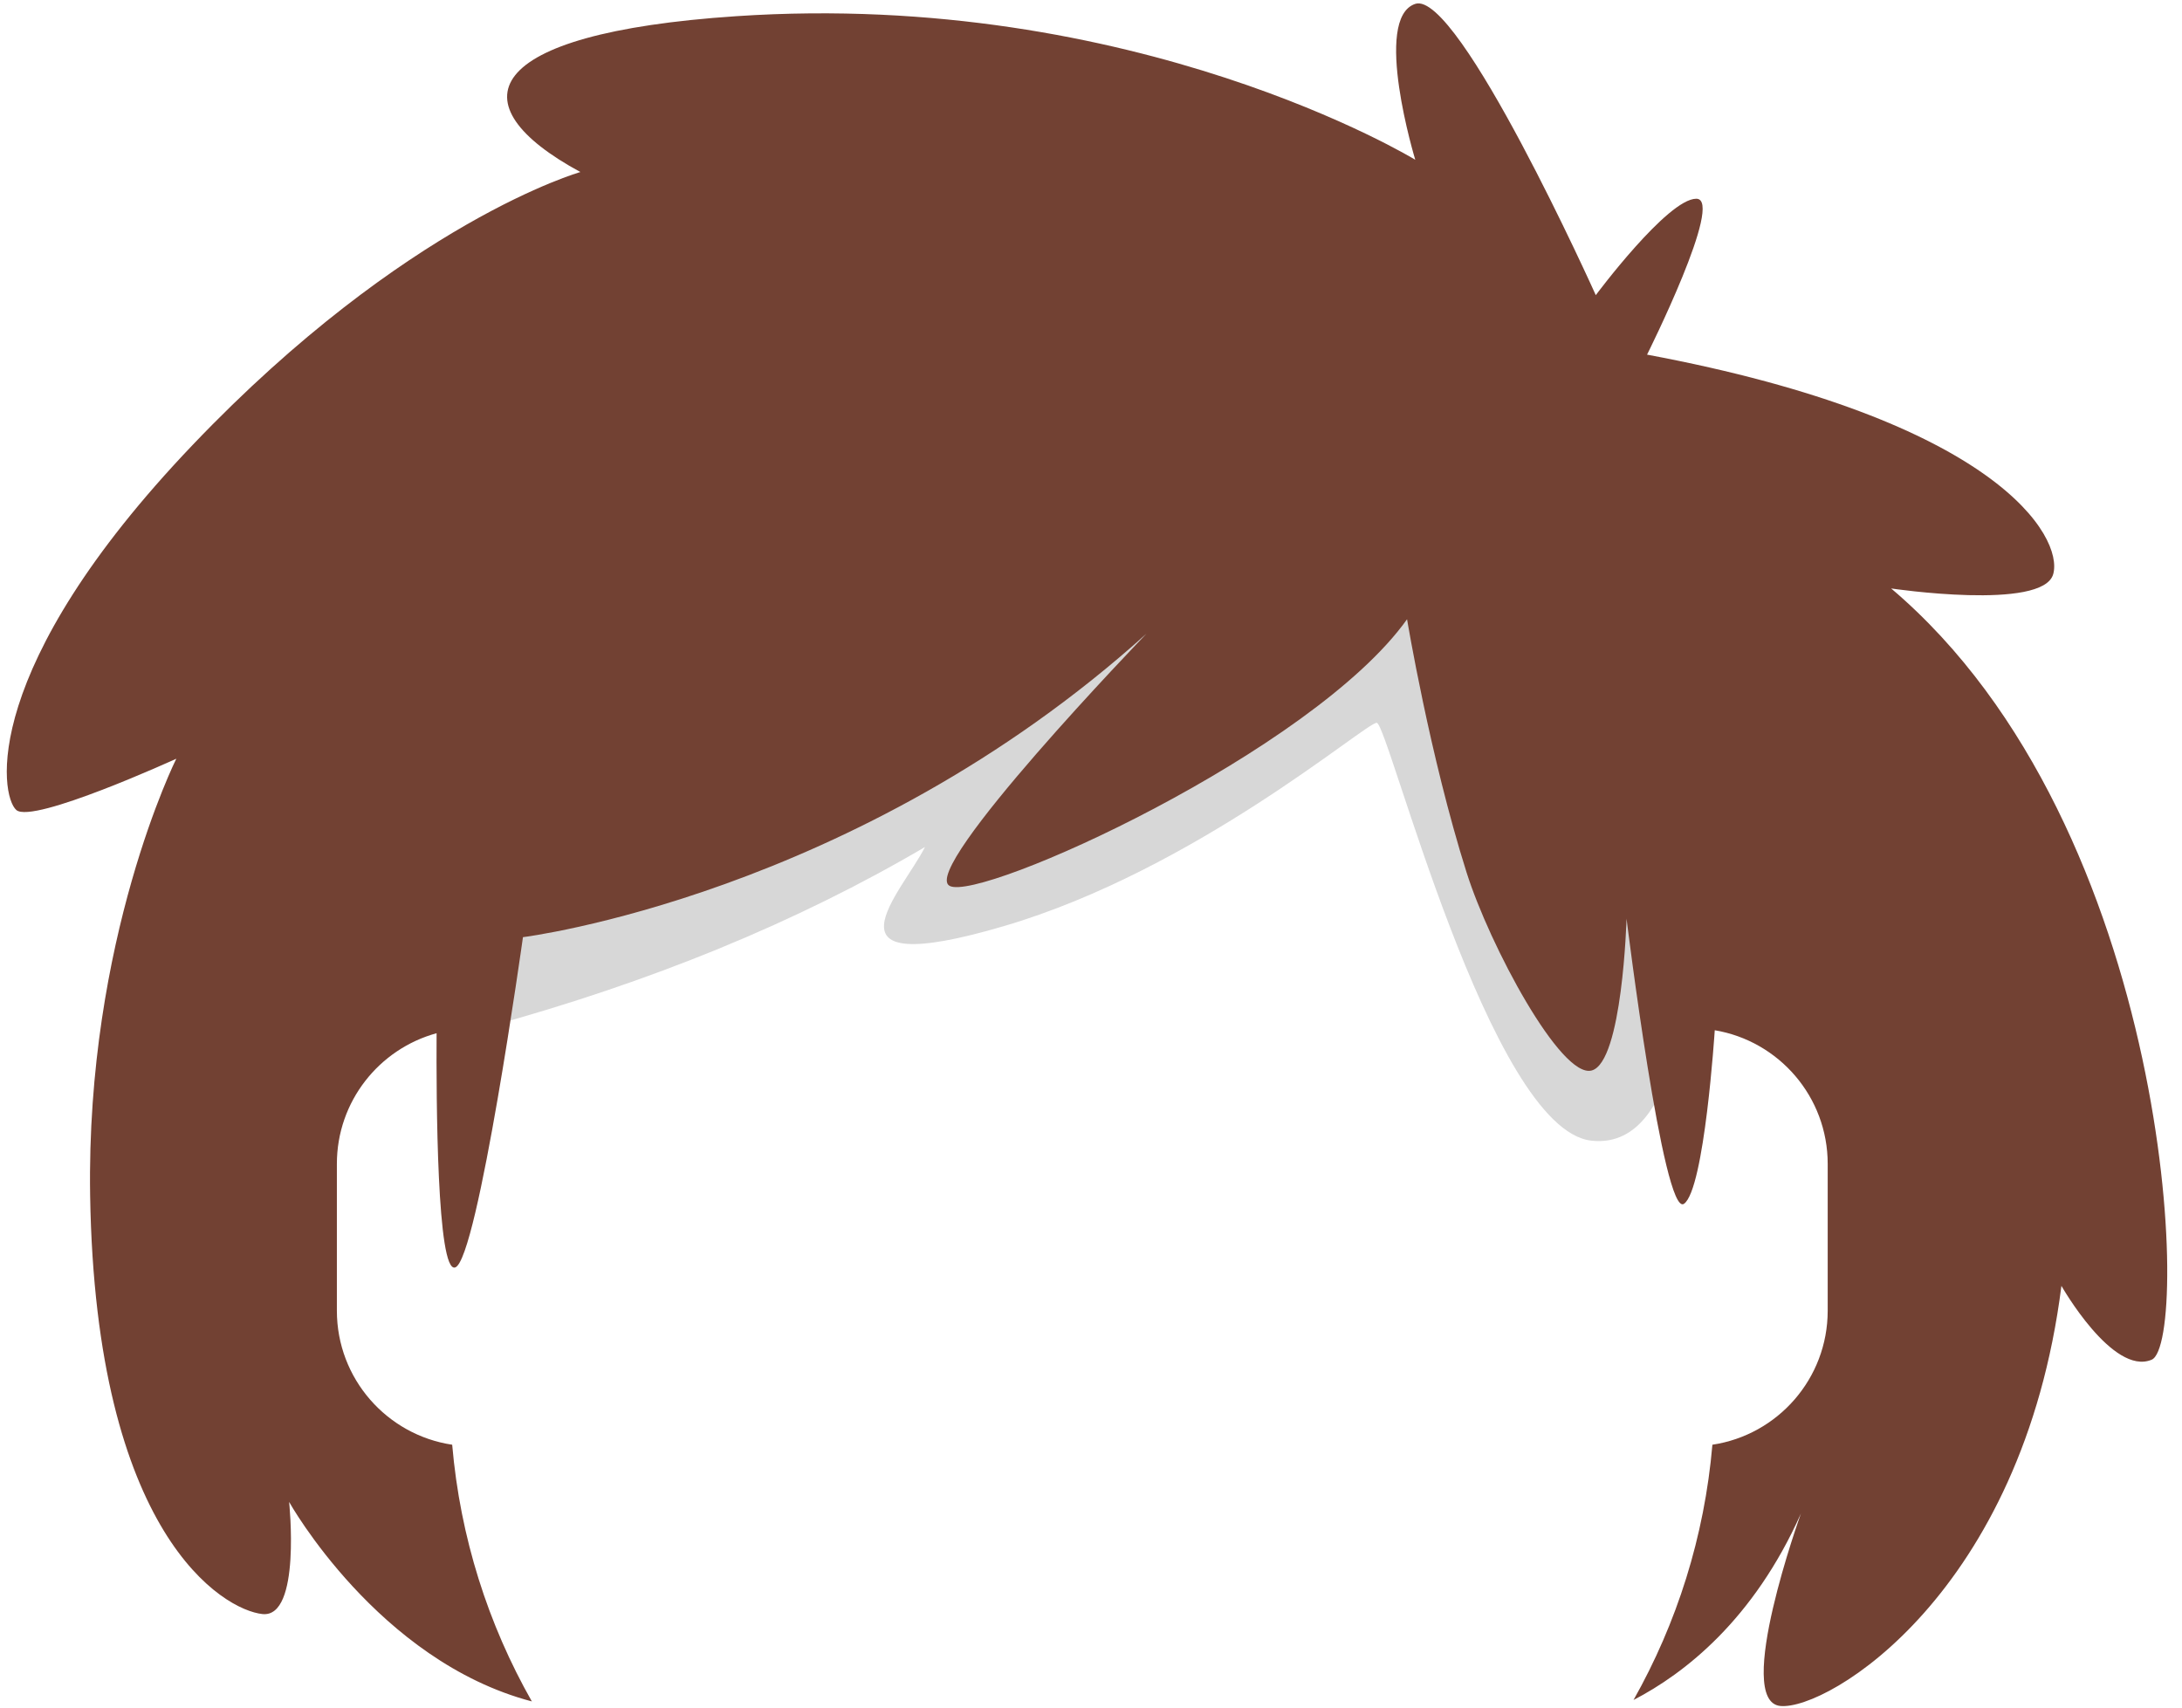
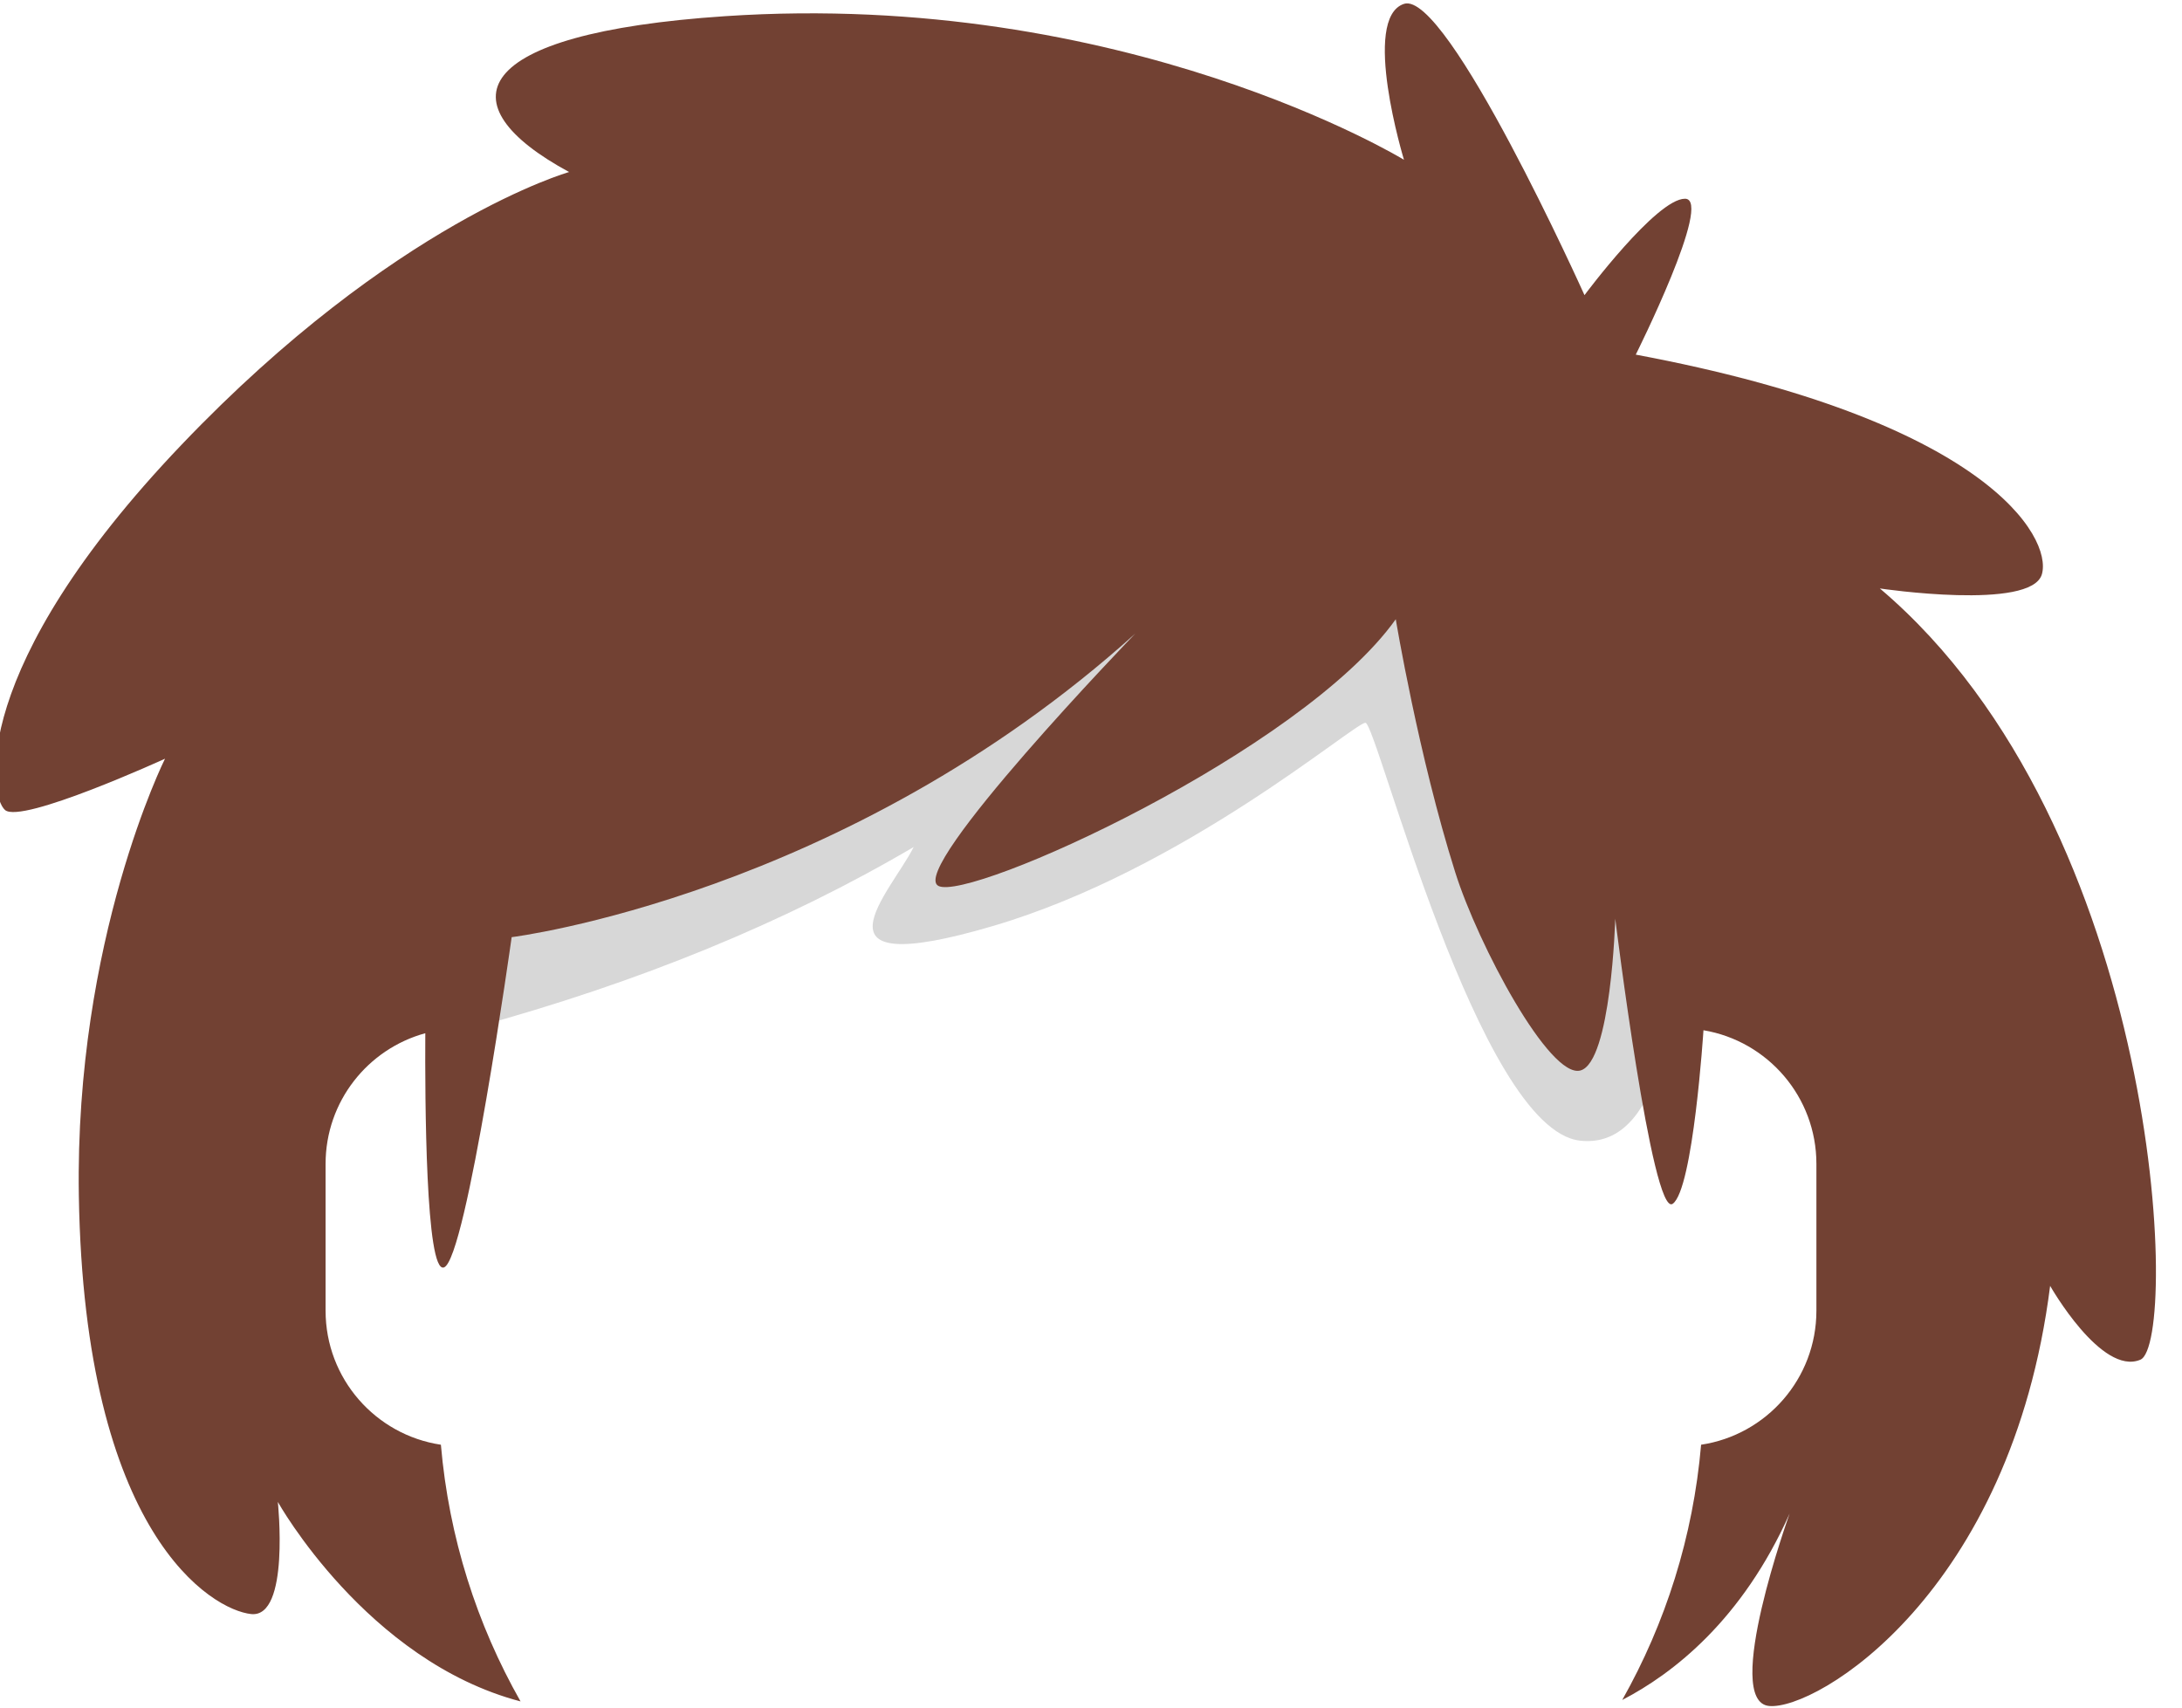
<svg xmlns="http://www.w3.org/2000/svg" xmlns:ns1="http://design.blush" viewBox="37.1 7 193.2 151.2" overflow="visible" width="193.2px" height="151.2px">
-   <g id="Hairstyle/Mowgli" stroke="none" stroke-width="1" fill="none" fill-rule="evenodd">
+   <g id="Hairstyle/Mowgli" stroke="none" stroke-width="1" fill="none" fill-rule="evenodd" transform="translate(-1, 0)">
    <path d="M80,98 C94.667,94 107.667,88.667 119,82 C117,86 109,94 126,89 C143,84 158,71 159,71 C160,71 169,107 178,108 C184,108.667 187,100.333 187,83 L187,84 L187,80 L179,58 L148,48 L108,55 L82,65 L75,83 L80,98 Z" id="Path-7" fill-opacity=".16" fill="#000" />
-     <path d="M204.548,59.106 C204.548,59.106 217.988,61.104 218.898,57.835 C219.805,54.565 213.994,44.213 182.935,38.401 C182.935,38.401 189.838,24.597 187.294,24.597 C184.751,24.597 178.395,33.134 178.395,33.134 C178.395,33.134 166.226,6.071 162.411,7.343 C158.597,8.614 162.411,21.147 162.411,21.147 C162.411,21.147 137.71,6.063 102.294,8.433 C79.584,9.952 77.412,16.234 88.49,22.232 C88.49,22.232 73.052,26.595 54.163,46.392 C35.275,66.189 37.09,77.45 38.544,78.722 C39.996,79.993 52.711,74.181 52.711,74.181 C52.711,74.181 44.718,90.164 45.081,112.867 C45.562,142.925 56.888,149.556 60.339,149.919 C63.789,150.282 62.7,139.989 62.7,139.989 C62.7,139.989 70.561,154.074 84.191,157.654 C80.323,150.841 77.844,143.136 77.138,134.925 C71.361,134.061 66.928,129.077 66.928,123.058 L66.928,110.058 C66.928,104.529 70.669,99.879 75.757,98.487 C75.724,104.289 75.785,119.815 77.412,119.224 C79.409,118.498 83.404,89.982 83.404,89.982 C83.404,89.982 112.829,86.35 138.619,63.102 C138.619,63.102 118.459,83.989 121.183,85.442 C123.907,86.895 153.343,73.551 161.685,61.831 C161.685,61.831 163.684,73.892 166.952,84.245 C168.994,90.711 175.308,102.515 178.031,101.788 C180.756,101.062 181.119,88.348 181.119,88.348 C181.119,88.348 184.388,114.865 186.204,113.594 C188.022,112.322 188.929,98.224 188.929,98.224 C194.605,99.176 198.929,104.112 198.929,110.058 L198.929,123.058 C198.929,129.077 194.498,134.061 188.72,134.925 C188.018,143.085 185.564,150.743 181.737,157.526 C186.262,155.179 192.361,150.435 196.558,141.02 C196.558,141.02 190.565,157.66 194.74,158.058 C198.918,158.455 216.173,148.103 219.624,120.858 C219.624,120.858 224.165,128.85 227.614,127.397 C231.066,125.944 229.613,80.356 204.548,59.106" id="Fill-1" fill="#724133" ns1:color="Hair-500" />
+     <path d="M204.548,59.106 C204.548,59.106 217.988,61.104 218.898,57.835 C219.805,54.565 213.994,44.213 182.935,38.401 C182.935,38.401 189.838,24.597 187.294,24.597 C184.751,24.597 178.395,33.134 178.395,33.134 C178.395,33.134 166.226,6.071 162.411,7.343 C158.597,8.614 162.411,21.147 162.411,21.147 C162.411,21.147 137.71,6.063 102.294,8.433 C79.584,9.952 77.412,16.234 88.49,22.232 C88.49,22.232 73.052,26.595 54.163,46.392 C35.275,66.189 37.09,77.45 38.544,78.722 C39.996,79.993 52.711,74.181 52.711,74.181 C52.711,74.181 44.718,90.164 45.081,112.867 C45.562,142.925 56.888,149.556 60.339,149.919 C63.789,150.282 62.7,139.989 62.7,139.989 C62.7,139.989 70.561,154.074 84.191,157.654 C80.323,150.841 77.844,143.136 77.138,134.925 C71.361,134.061 66.928,129.077 66.928,123.058 L66.928,110.058 C66.928,104.529 70.669,99.879 75.757,98.487 C75.724,104.289 75.785,119.815 77.412,119.224 C79.409,118.498 83.404,89.982 83.404,89.982 C83.404,89.982 112.829,86.35 138.619,63.102 C138.619,63.102 118.459,83.989 121.183,85.442 C123.907,86.895 153.343,73.551 161.685,61.831 C161.685,61.831 163.684,73.892 166.952,84.245 C168.994,90.711 175.308,102.515 178.031,101.788 C180.756,101.062 181.119,88.348 181.119,88.348 C181.119,88.348 184.388,114.865 186.204,113.594 C188.022,112.322 188.929,98.224 188.929,98.224 C194.605,99.176 198.929,104.112 198.929,110.058 L198.929,123.058 C198.929,129.077 194.498,134.061 188.72,134.925 C188.018,143.085 185.564,150.743 181.737,157.526 C186.262,155.179 192.361,150.435 196.558,141.02 C196.558,141.02 190.565,157.66 194.74,158.058 C198.918,158.455 216.173,148.103 219.624,120.858 C219.624,120.858 224.165,128.85 227.614,127.397 C231.066,125.944 229.613,80.356 204.548,59.106" id="Hair-Color" fill="#724133" ns1:color="Hair-500" />
  </g>
</svg>
